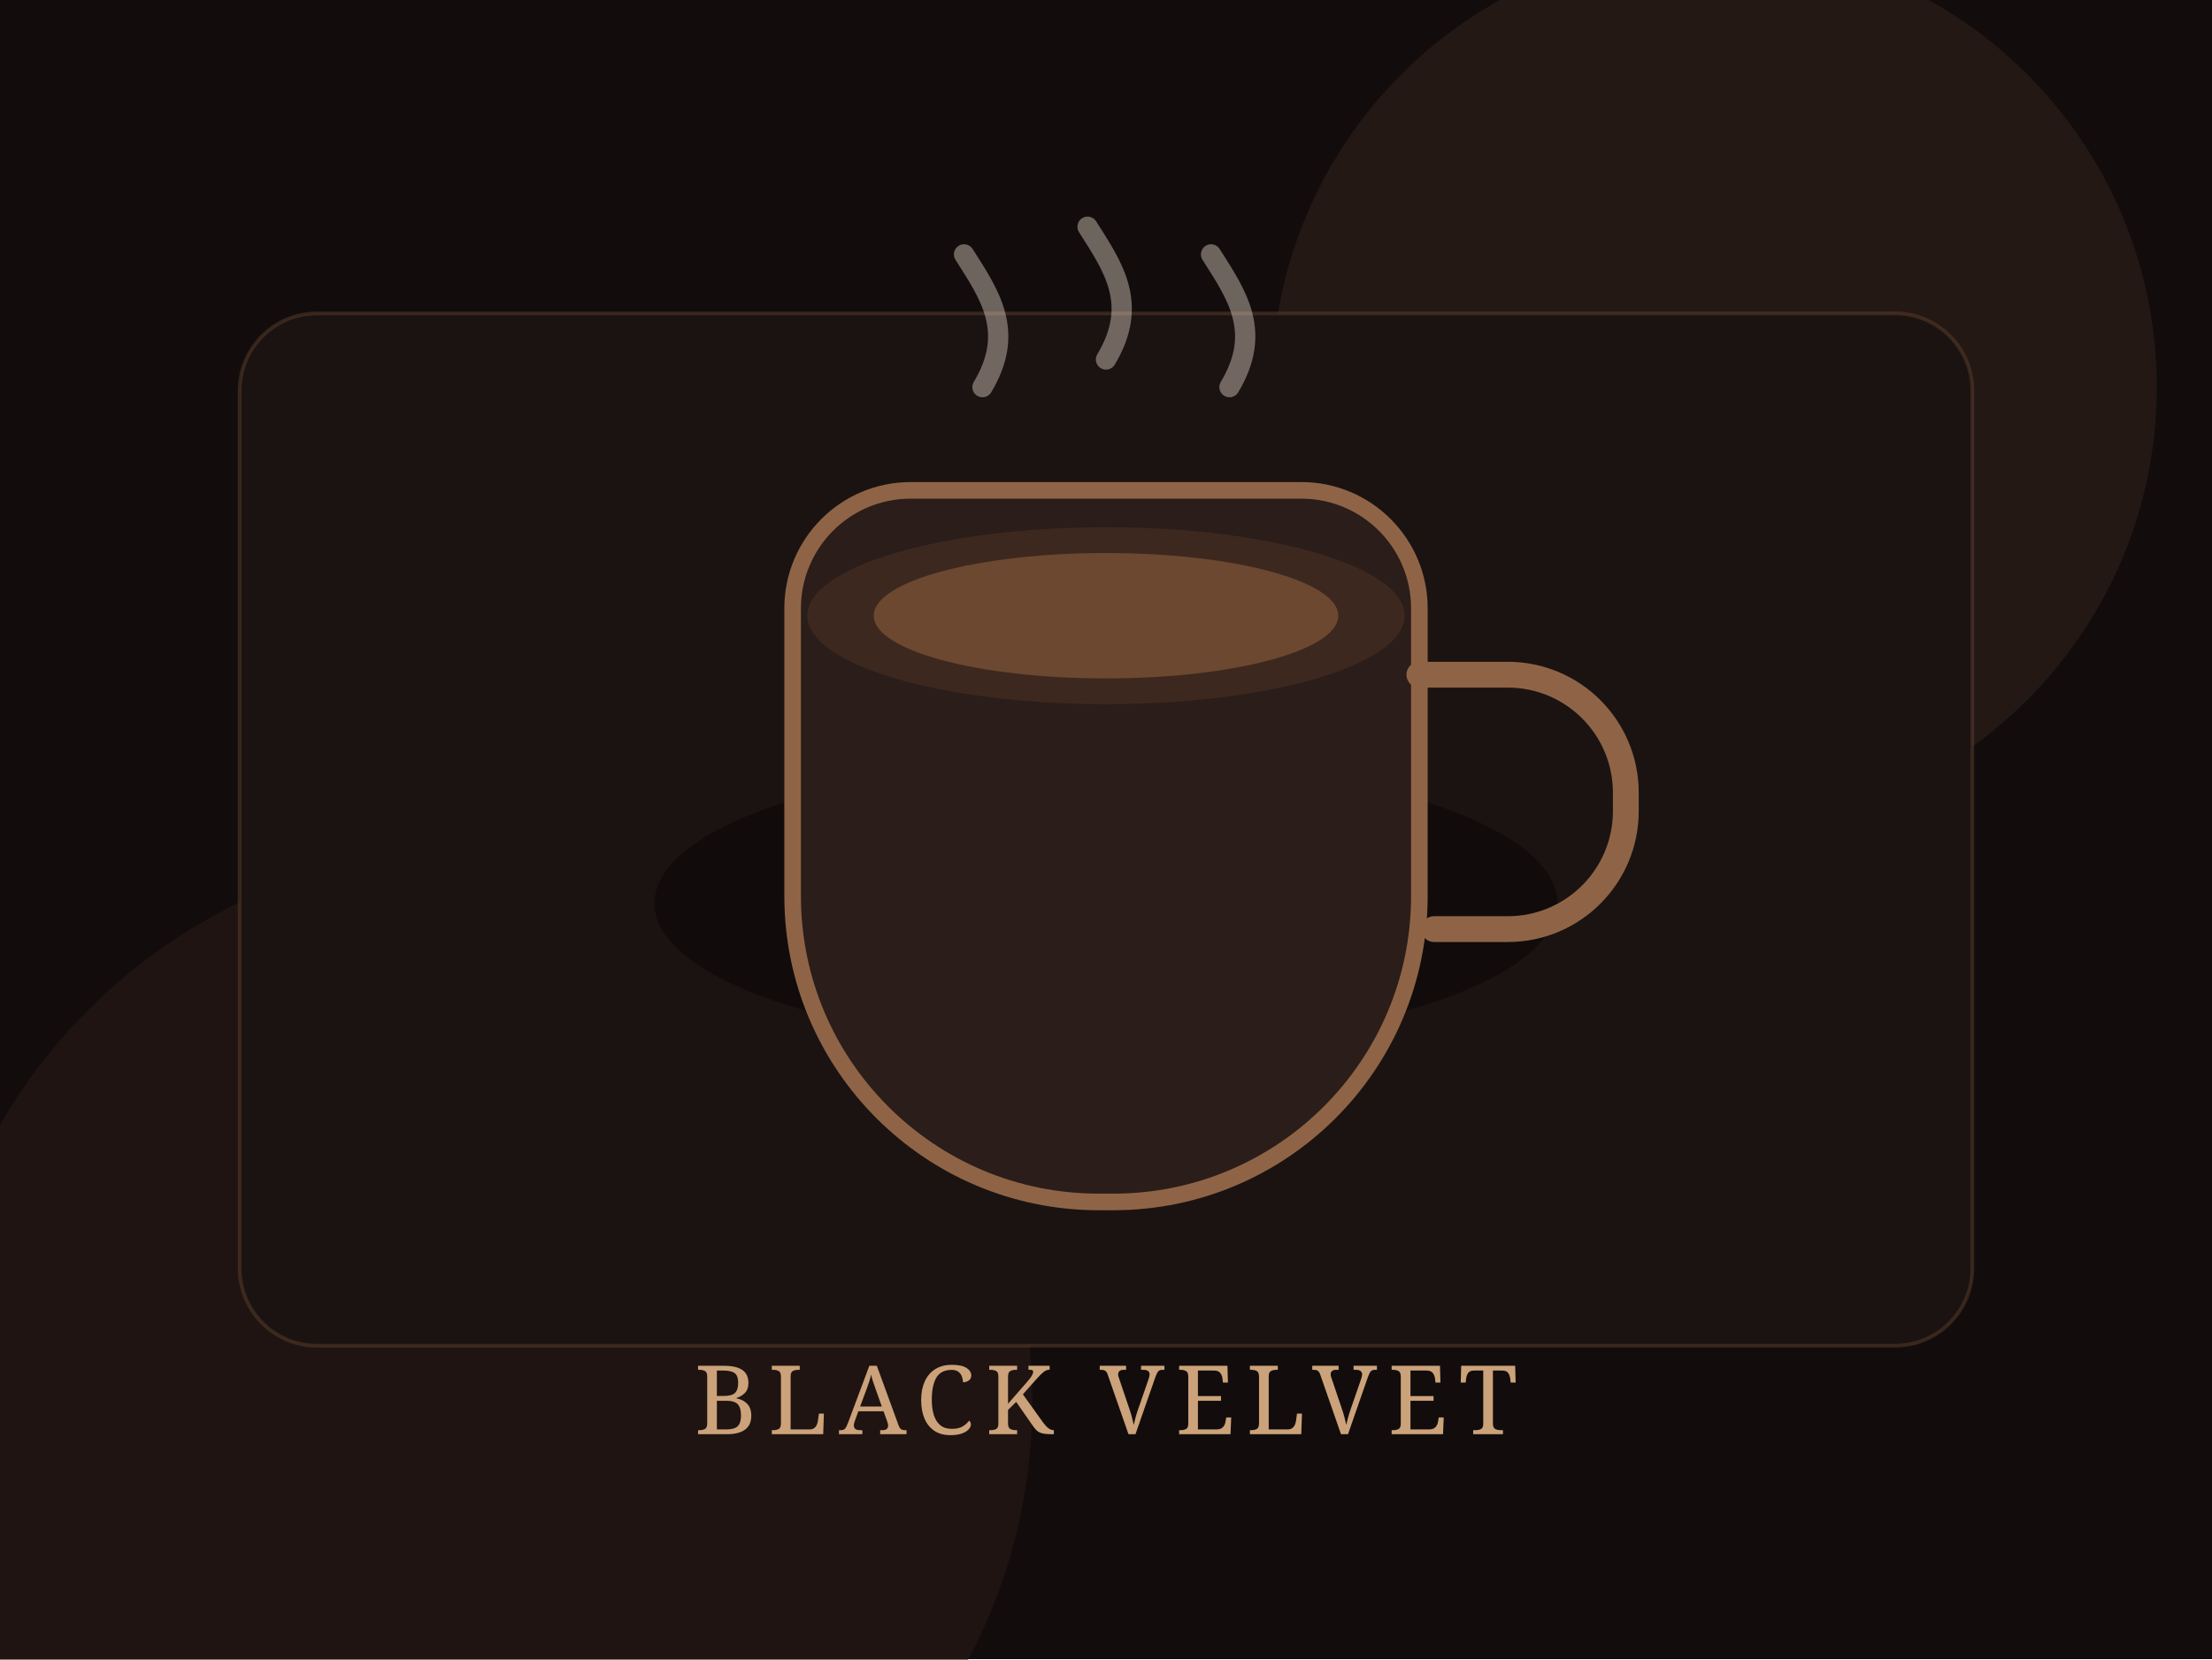
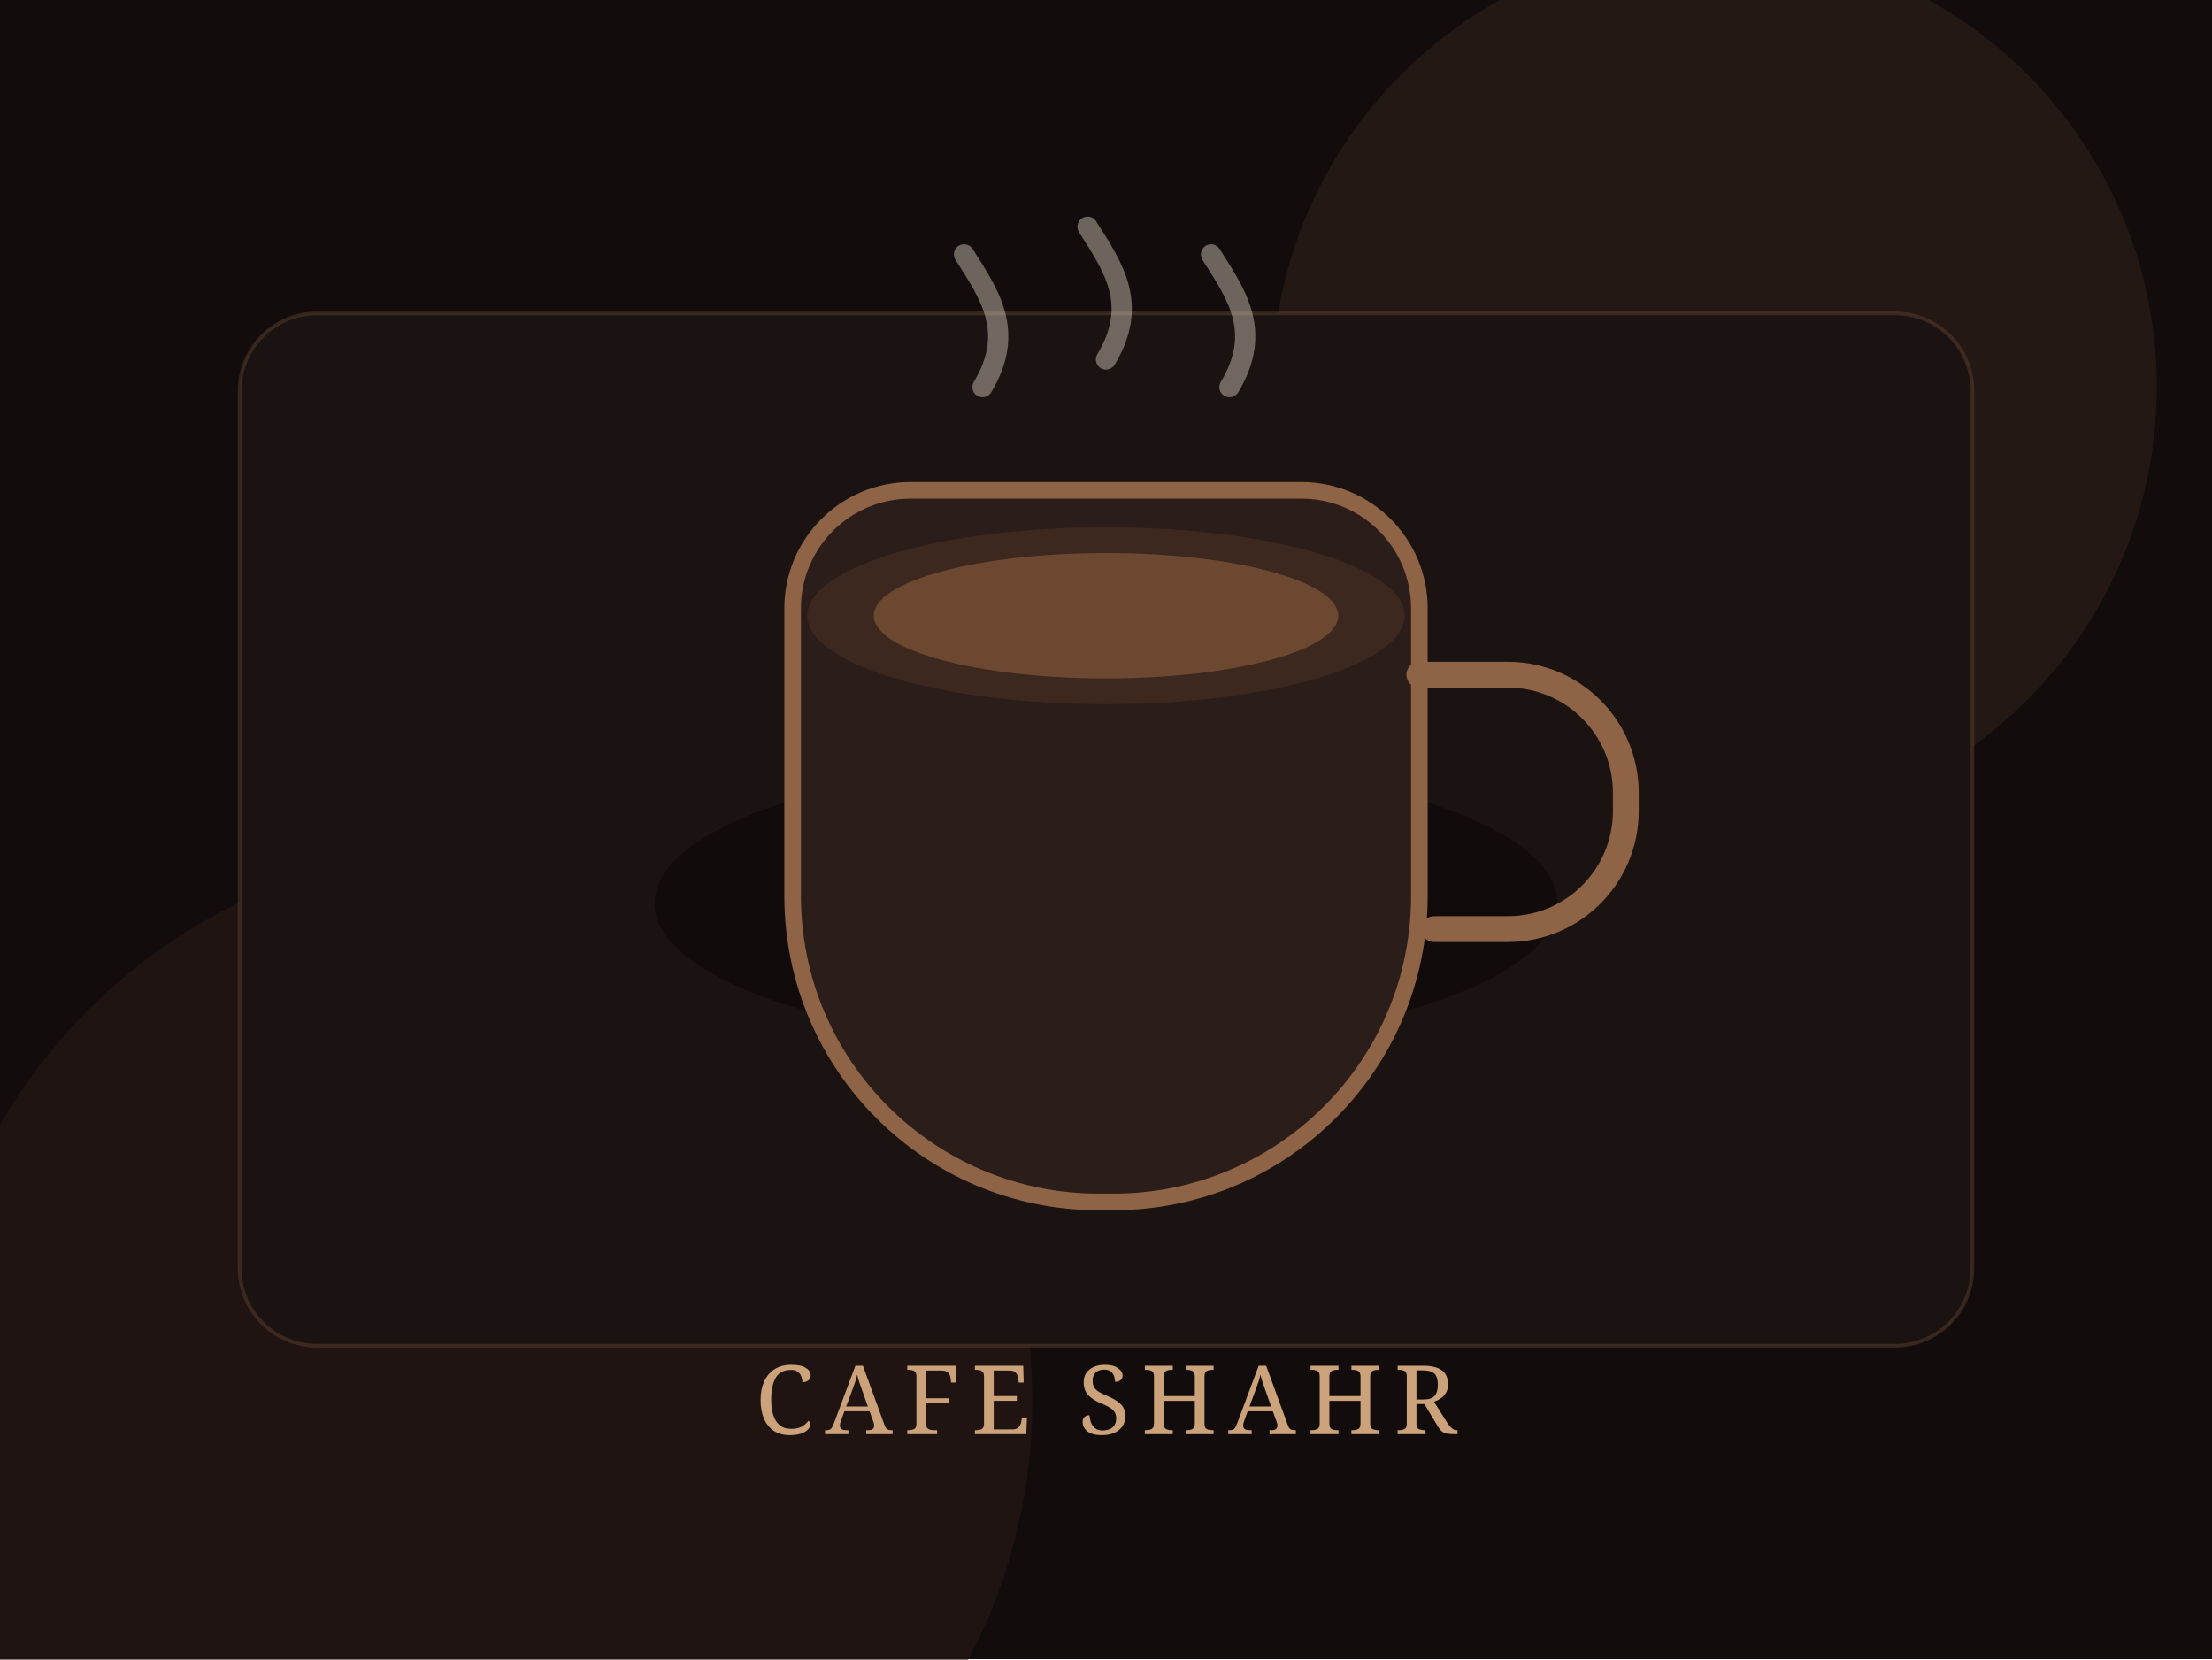
<svg xmlns="http://www.w3.org/2000/svg" width="1200" height="900" viewBox="0 0 1200 900" fill="none">
  <rect width="1200" height="900" fill="#120D0C" />
  <circle cx="930" cy="210" r="240" fill="#3A261D" fill-opacity="0.45" />
  <circle cx="260" cy="760" r="300" fill="#2A1B16" fill-opacity="0.55" />
  <rect x="130" y="170" width="940" height="560" rx="42" fill="#1B1311" stroke="#6D4A34" stroke-opacity="0.4" stroke-width="2" />
  <ellipse cx="600" cy="490" rx="245" ry="78" fill="#0A0707" fill-opacity="0.6" />
  <path d="M430 330C430 294.654 458.654 266 494 266H706C741.346 266 770 294.654 770 330V486C770 577.68 695.68 652 604 652H596C504.32 652 430 577.68 430 486V330Z" fill="#2B1D19" stroke="#8F6446" stroke-width="9" />
  <path d="M770 366H818C853.346 366 882 394.654 882 430V440C882 475.346 853.346 504 818 504H778" stroke="#8F6446" stroke-width="14" stroke-linecap="round" />
  <ellipse cx="600" cy="334" rx="162" ry="48" fill="#3D281F" />
  <ellipse cx="600" cy="334" rx="126" ry="34" fill="#8A5D3B" fill-opacity="0.62" />
  <path d="M533 210C551 180 537 160 523 138" stroke="#F5E6D8" stroke-opacity="0.4" stroke-width="11" stroke-linecap="round" />
  <path d="M600 195C618 165 604 145 590 123" stroke="#F5E6D8" stroke-opacity="0.4" stroke-width="11" stroke-linecap="round" />
  <path d="M667 210C685 180 671 160 657 138" stroke="#F5E6D8" stroke-opacity="0.4" stroke-width="11" stroke-linecap="round" />
-   <text x="600" y="778" text-anchor="middle" fill="#CBA27A" font-size="52" font-family="serif" letter-spacing="6">BLACK VELVET</text>
+   <text x="600" y="778" text-anchor="middle" fill="#CBA27A" font-size="52" font-family="serif" letter-spacing="6">CAFE SHAHR</text>
</svg>
